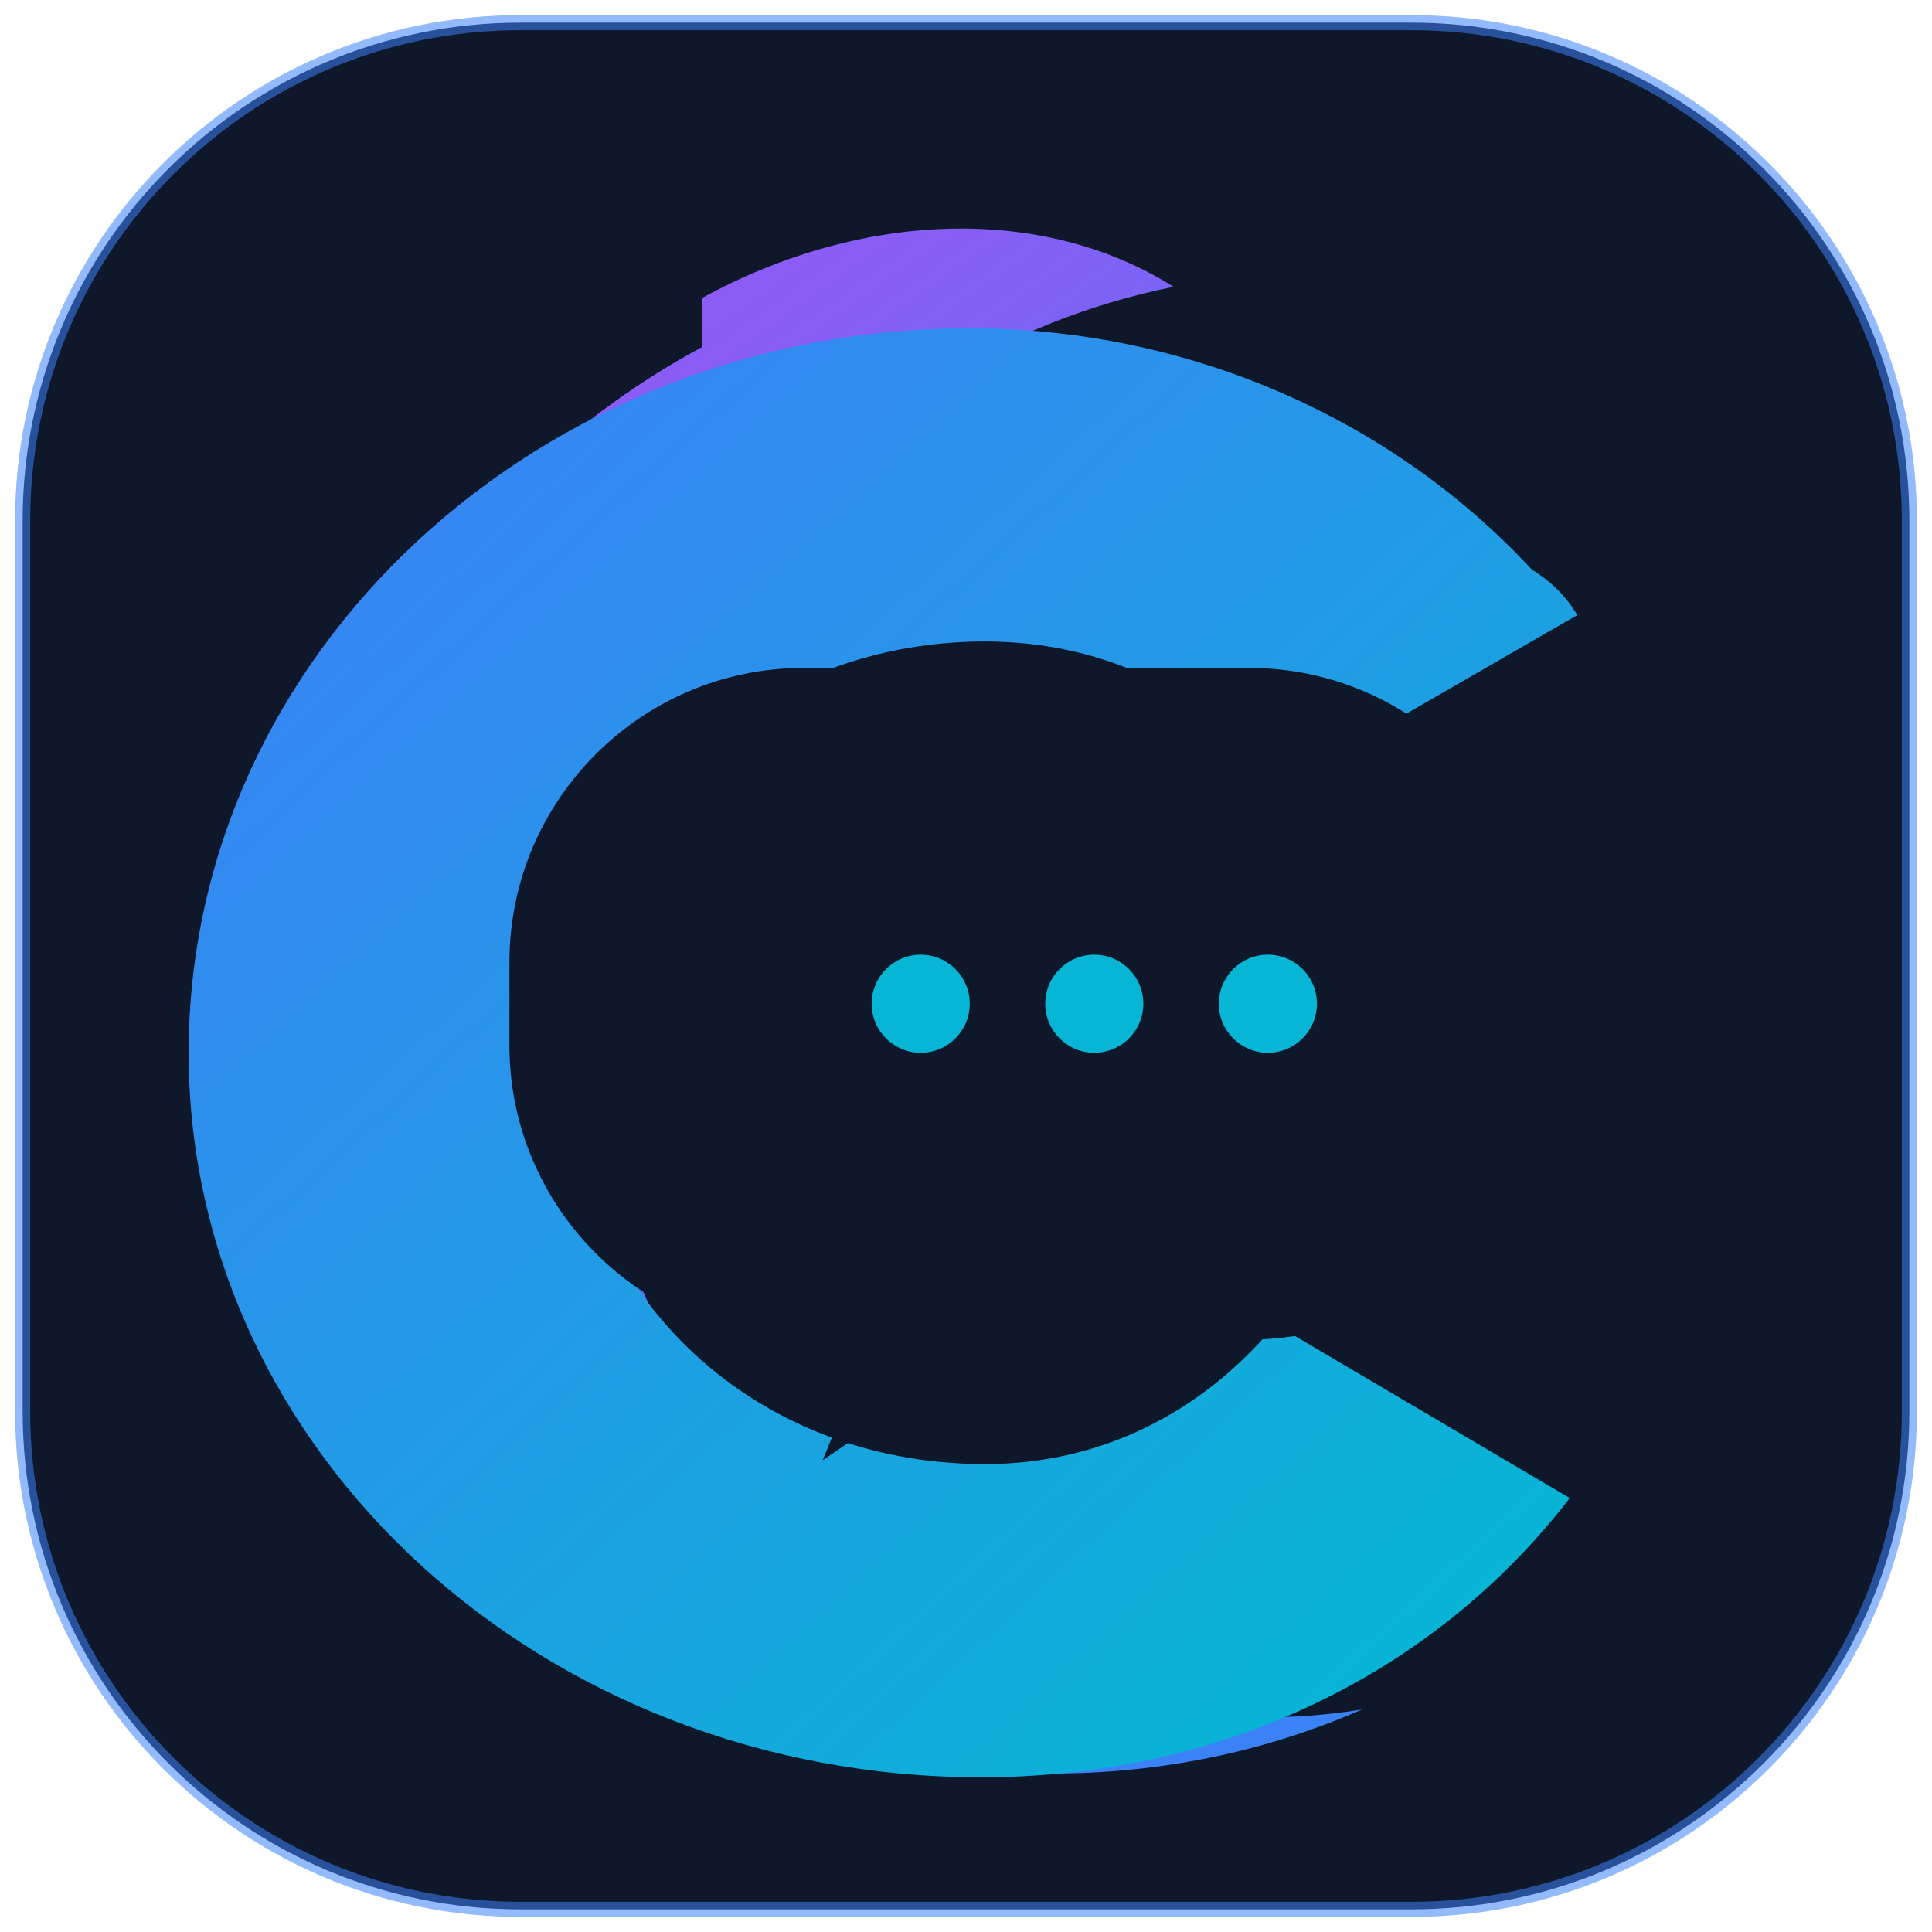
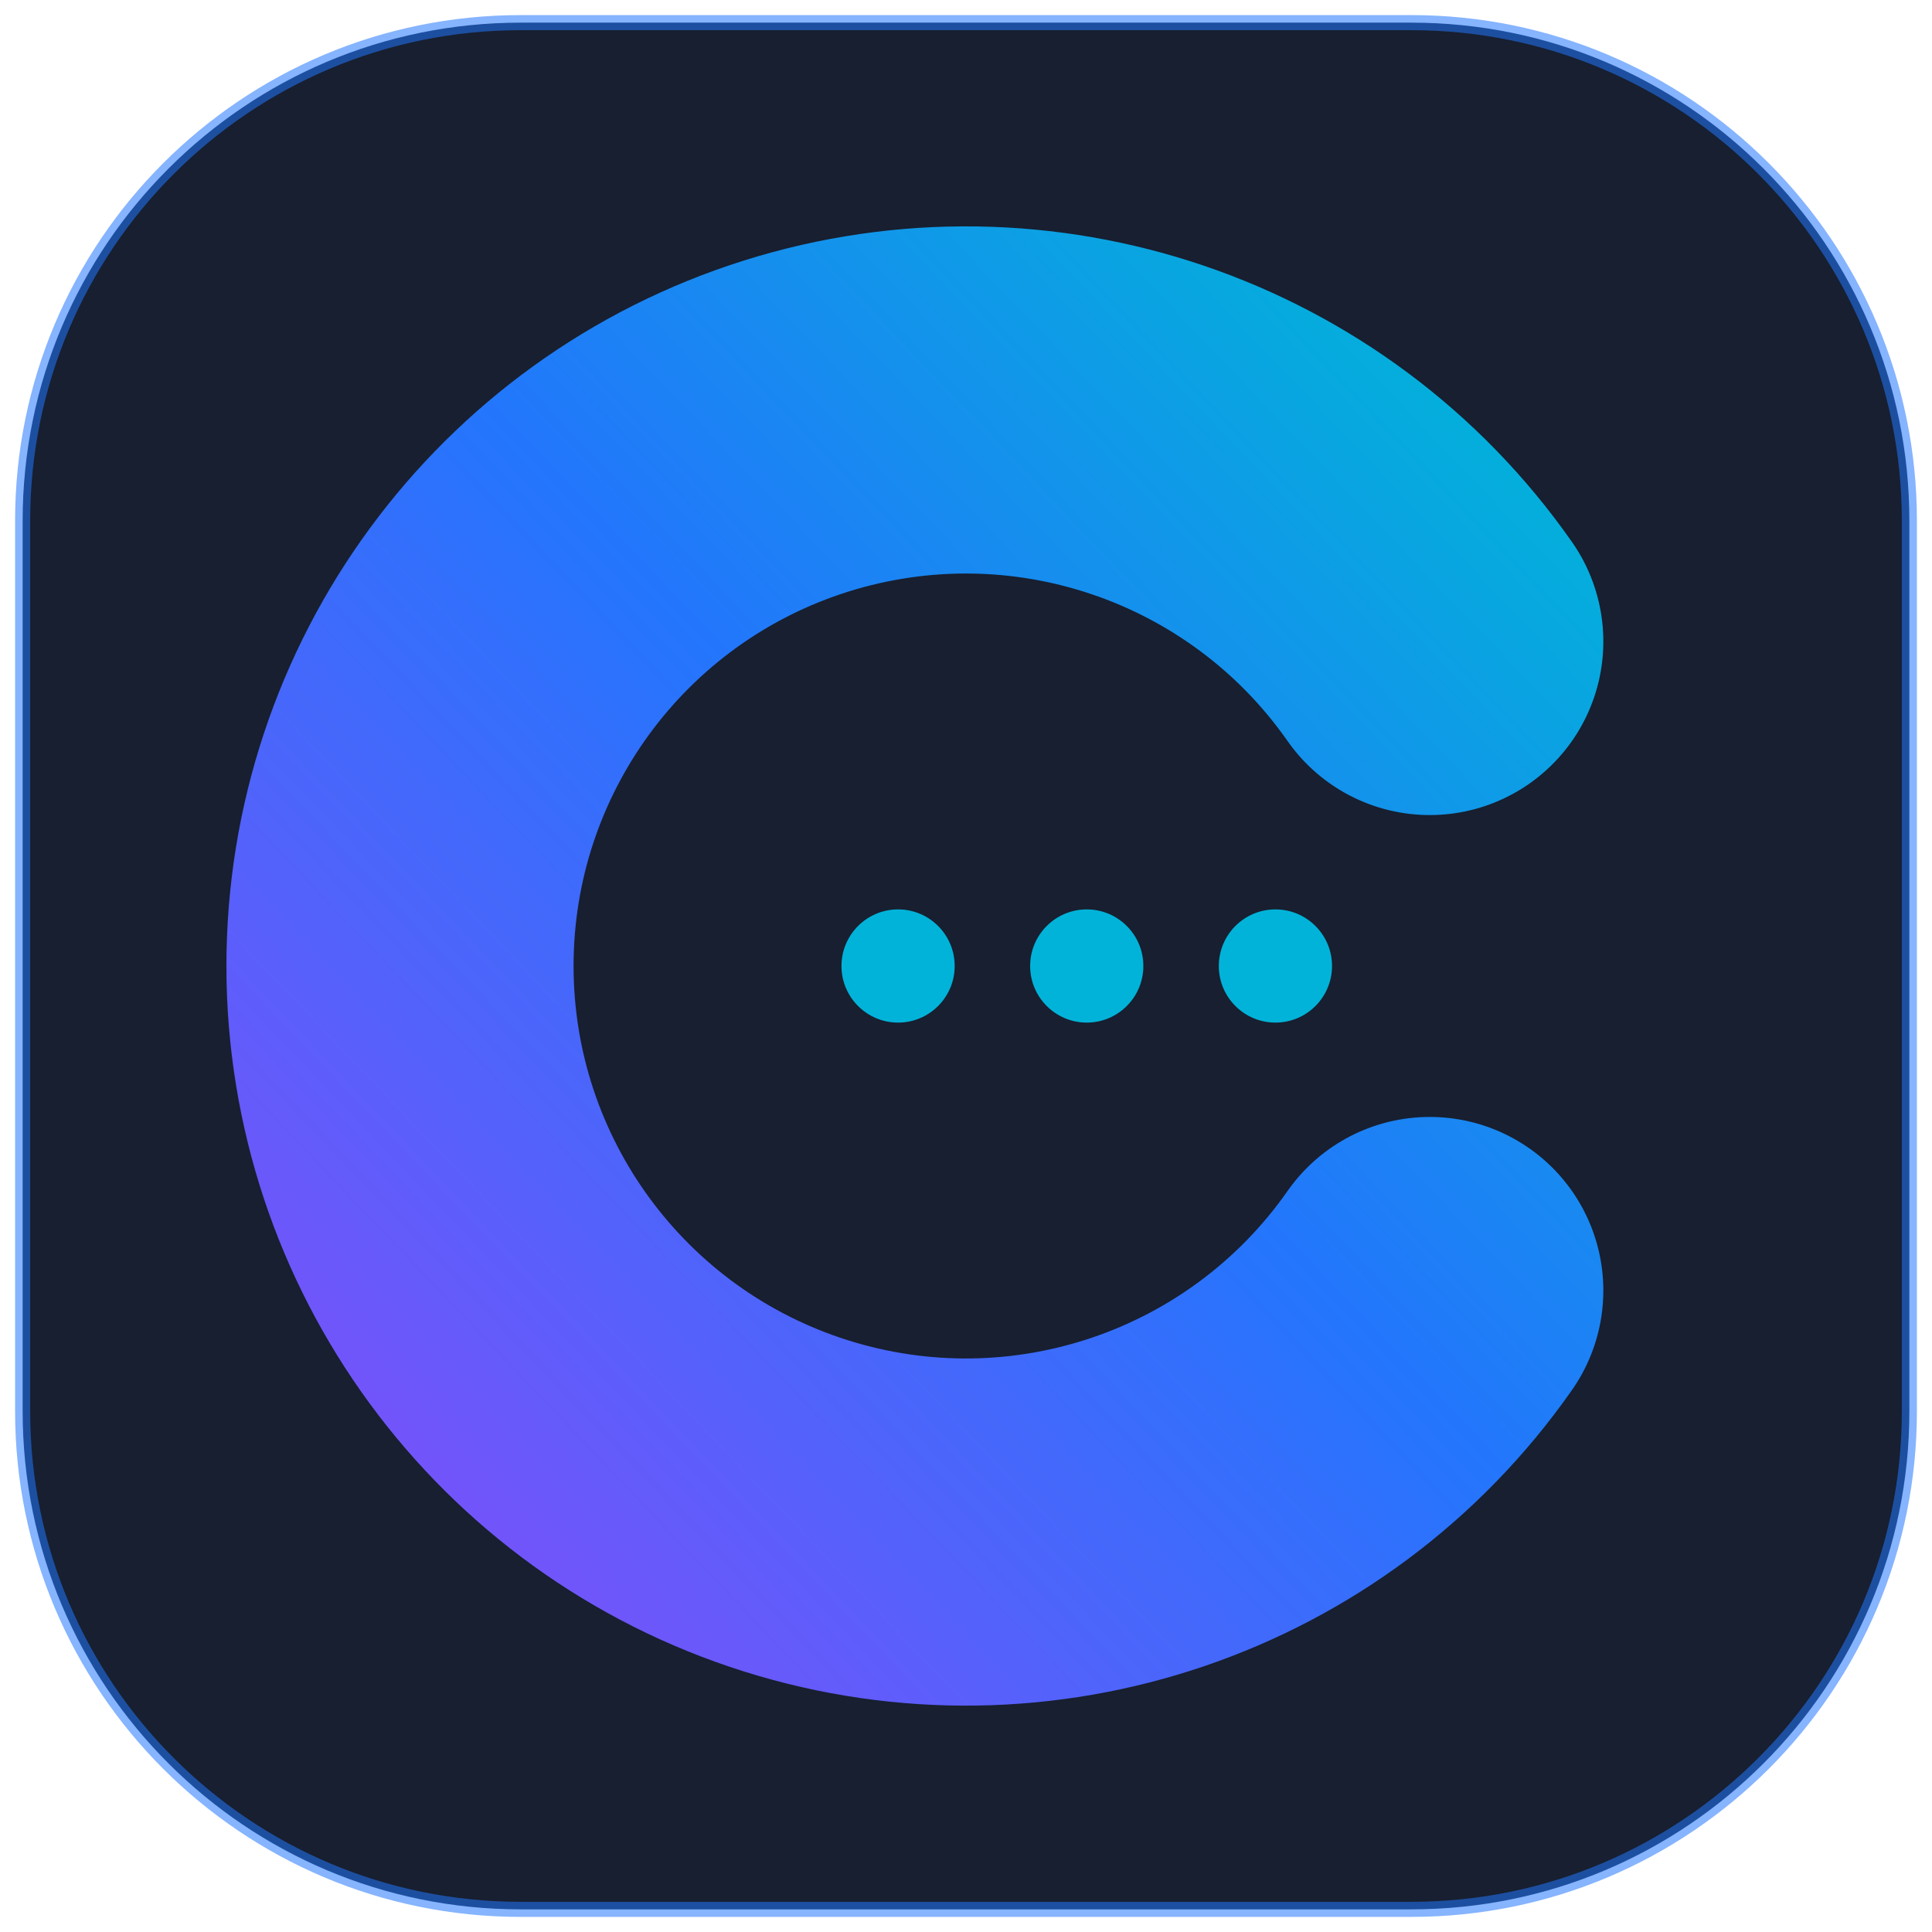
<svg xmlns="http://www.w3.org/2000/svg" viewBox="0 0 512 512" role="img" aria-labelledby="title desc">
  <defs>
-     <linearGradient id="bg" x1="0" y1="0" x2="512" y2="512">
-       <stop offset="0" stop-color="#0F172A" />
-       <stop offset="1" stop-color="#0F172A" />
-     </linearGradient>
-     <linearGradient id="main" x1="104" y1="88" x2="410" y2="422" gradientUnits="userSpaceOnUse">
-       <stop offset="0" stop-color="#3B82F6" />
-       <stop offset="1" stop-color="#06B6D4" />
-     </linearGradient>
-     <linearGradient id="back" x1="124" y1="132" x2="312" y2="396" gradientUnits="userSpaceOnUse">
-       <stop offset="0" stop-color="#8B5CF6" />
-       <stop offset="1" stop-color="#3B82F6" />
+     <linearGradient id="cunnactRing" x1="108" y1="400" x2="410" y2="112" gradientUnits="userSpaceOnUse">
+       <stop offset="0" stop-color="#7653FA" />
+       <stop offset="0.52" stop-color="#2376FC" />
+       <stop offset="1" stop-color="#01B3D9" />
    </linearGradient>
  </defs>
-   <rect x="6" y="6" width="500" height="500" rx="132" fill="url(#bg)" stroke="#3B82F6" stroke-opacity=".55" stroke-width="4" />
-   <g>
-     <path d="M186 92C121 127 78 194 78 268c0 111 90 202 201 202 29 0 57-6 82-17-24 4-48 2-70-4-79-22-135-94-135-180 0-95 66-175 155-193-35-22-83-20-125 3Z" fill="url(#back)" />
-     <path d="M406 151c-37-40-91-64-149-64-114 0-207 86-207 192s94 192 210 192c62 0 119-26 156-74l-78-46c-20 24-47 37-77 37-63 0-111-47-111-109 0-61 48-109 111-109 31 0 59 13 79 38l78-45c-3-5-7-9-12-12Z" fill="url(#main)" />
-     <path d="M213 177h118c43 0 78 35 78 78v22c0 43-35 78-78 78h-66l-47 32 13-32h-18c-43 0-78-35-78-78v-22c0-43 35-78 78-78Z" fill="#0F172A" />
-     <circle cx="244" cy="266" r="13" fill="#06B6D4" />
-     <circle cx="290" cy="266" r="13" fill="#06B6D4" />
-     <circle cx="336" cy="266" r="13" fill="#06B6D4" />
-   </g>
+   <rect x="6" y="6" width="500" height="500" rx="132" fill="#171F30" stroke="#2376FC" stroke-opacity=".55" stroke-width="4" />
+   <path d="M378.9 342 A150 150 0 1 1 378.9 170" fill="none" stroke="url(#cunnactRing)" stroke-width="92" stroke-linecap="round" />
+   <circle cx="238" cy="256" r="15" fill="#01B3D9" />
+   <circle cx="288" cy="256" r="15" fill="#01B3D9" />
+   <circle cx="338" cy="256" r="15" fill="#01B3D9" />
</svg>
